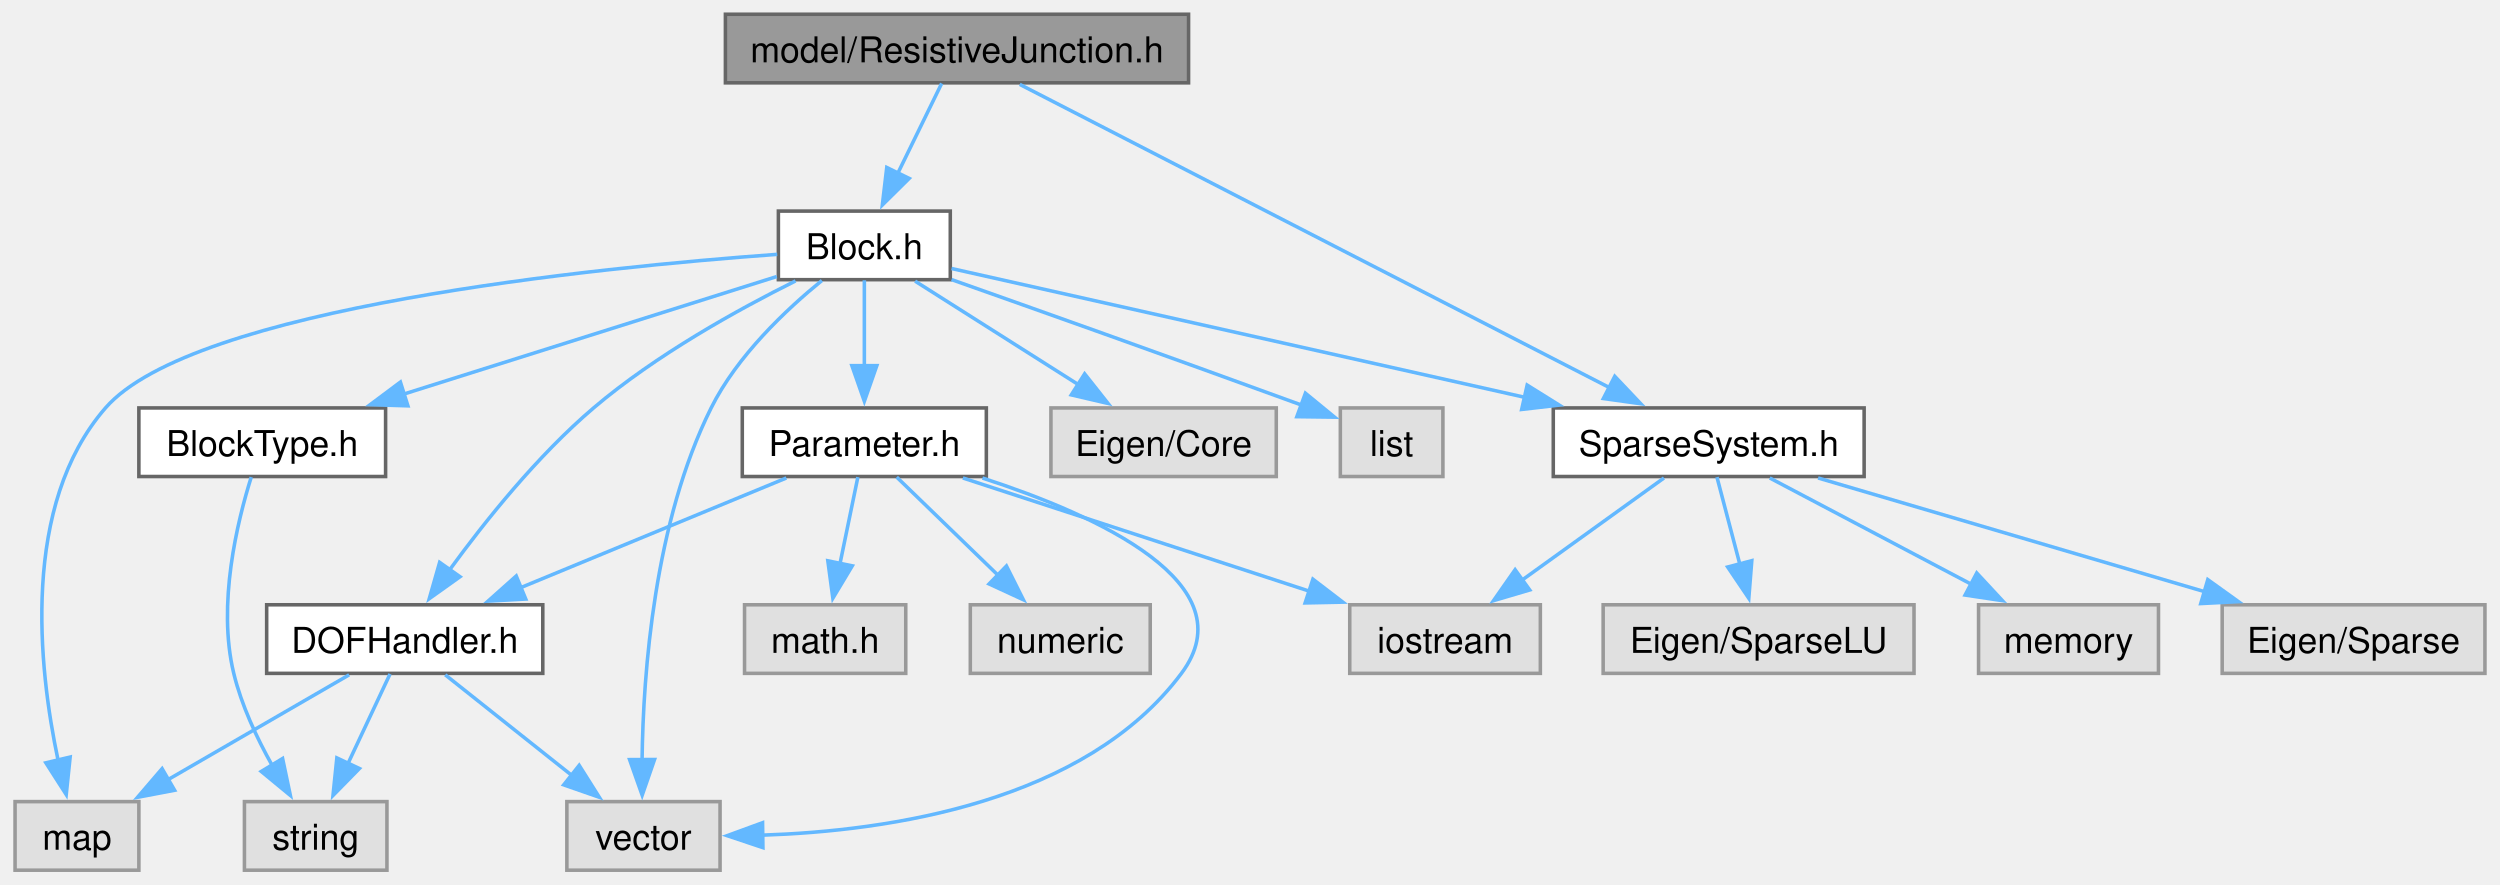
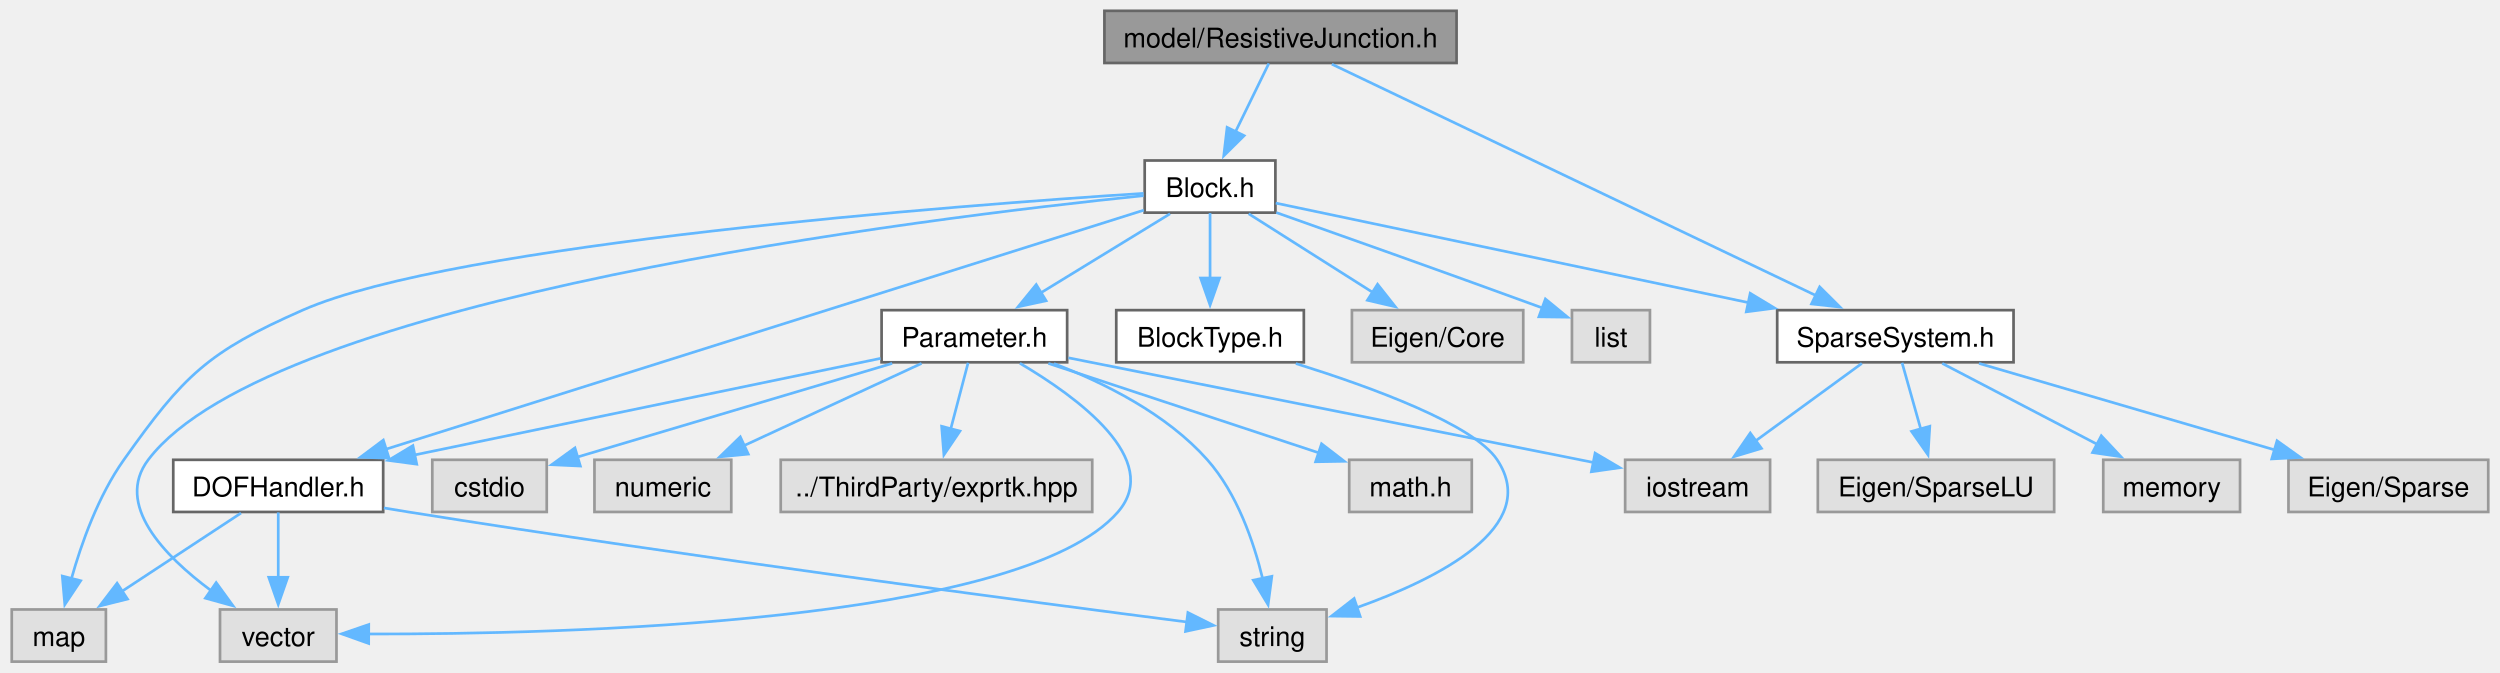
- <svg xmlns="http://www.w3.org/2000/svg" xmlns:xlink="http://www.w3.org/1999/xlink" width="701pt" height="248pt" viewBox="0.00 0.00 701.25 248.25">
+ <svg xmlns="http://www.w3.org/2000/svg" xmlns:xlink="http://www.w3.org/1999/xlink" width="922pt" height="248pt" viewBox="0.00 0.00 922.25 248.25">
  <g id="graph0" class="graph" transform="scale(1 1) rotate(0) translate(4 244.25)">
    <g id="Node000001" class="node">
      <g id="a_Node000001">
        <a xlink:title="model::ResistiveJunction source file">
-           <polygon fill="#999999" stroke="#666666" points="329.38,-240.25 199.38,-240.25 199.38,-221 329.38,-221 329.38,-240.25" />
-           <text text-anchor="middle" x="264.38" y="-226.75" font-family="Helvetica,sans-Serif" font-size="10.00">model/ResistiveJunction.h</text>
+           <polygon fill="#999999" stroke="#666666" points="533.38,-240.25 403.38,-240.25 403.38,-221 533.38,-221 533.38,-240.25" />
+           <text text-anchor="middle" x="468.38" y="-226.75" font-family="Helvetica,sans-Serif" font-size="10.00">model/ResistiveJunction.h</text>
        </a>
      </g>
    </g>
    <g id="Node000002" class="node">
      <g id="a_Node000002">
        <a xlink:href="_block_8h.html" target="_top" xlink:title="model::Block source file">
-           <polygon fill="white" stroke="#666666" points="262.5,-185 214.25,-185 214.25,-165.75 262.5,-165.75 262.5,-185" />
-           <text text-anchor="middle" x="238.38" y="-171.5" font-family="Helvetica,sans-Serif" font-size="10.00">Block.h</text>
+           <polygon fill="white" stroke="#666666" points="466.5,-185 418.25,-185 418.25,-165.75 466.5,-165.75 466.5,-185" />
+           <text text-anchor="middle" x="442.38" y="-171.5" font-family="Helvetica,sans-Serif" font-size="10.00">Block.h</text>
        </a>
      </g>
    </g>
    <g id="edge1_Node000001_Node000002" class="edge">
      <g id="a_edge1_Node000001_Node000002">
        <a xlink:title=" ">
-           <path fill="none" stroke="#63b8ff" d="M260.08,-220.83C256.75,-214.01 252.01,-204.31 247.81,-195.7" />
-           <polygon fill="#63b8ff" stroke="#63b8ff" points="250.96,-194.17 243.43,-186.72 244.67,-197.24 250.96,-194.17" />
-         </a>
-       </g>
-     </g>
-     <g id="Node000014" class="node">
-       <g id="a_Node000014">
+           <path fill="none" stroke="#63b8ff" d="M464.08,-220.83C460.75,-214.01 456.01,-204.31 451.81,-195.7" />
+           <polygon fill="#63b8ff" stroke="#63b8ff" points="454.96,-194.17 447.43,-186.72 448.67,-197.24 454.96,-194.17" />
+         </a>
+       </g>
+     </g>
+     <g id="Node000016" class="node">
+       <g id="a_Node000016">
        <a xlink:href="_sparse_system_8h.html" target="_top" xlink:title="SparseSystem source file.">
-           <polygon fill="white" stroke="#666666" points="519,-129.75 431.75,-129.75 431.75,-110.5 519,-110.5 519,-129.75" />
-           <text text-anchor="middle" x="475.38" y="-116.25" font-family="Helvetica,sans-Serif" font-size="10.00">SparseSystem.h</text>
-         </a>
-       </g>
-     </g>
-     <g id="edge23_Node000001_Node000014" class="edge">
-       <g id="a_edge23_Node000001_Node000014">
-         <a xlink:title=" ">
-           <path fill="none" stroke="#63b8ff" d="M282,-220.56C318.69,-201.69 403.52,-158.07 447.62,-135.4" />
-           <polygon fill="#63b8ff" stroke="#63b8ff" points="449.01,-138.62 456.3,-130.93 445.81,-132.39 449.01,-138.62" />
+           <polygon fill="white" stroke="#666666" points="739,-129.75 651.75,-129.75 651.75,-110.5 739,-110.5 739,-129.75" />
+           <text text-anchor="middle" x="695.38" y="-116.25" font-family="Helvetica,sans-Serif" font-size="10.00">SparseSystem.h</text>
+         </a>
+       </g>
+     </g>
+     <g id="edge26_Node000001_Node000016" class="edge">
+       <g id="a_edge26_Node000001_Node000016">
+         <a xlink:title=" ">
+           <path fill="none" stroke="#63b8ff" d="M487.34,-220.56C526.98,-201.61 618.85,-157.7 666.12,-135.11" />
+           <polygon fill="#63b8ff" stroke="#63b8ff" points="667.43,-138.36 674.94,-130.89 664.41,-132.05 667.43,-138.36" />
        </a>
      </g>
    </g>
    <g id="Node000003" class="node">
      <g id="a_Node000003">
        <a xlink:title=" ">
-           <polygon fill="#e0e0e0" stroke="#999999" points="354,-129.75 290.75,-129.75 290.75,-110.5 354,-110.5 354,-129.75" />
-           <text text-anchor="middle" x="322.38" y="-116.25" font-family="Helvetica,sans-Serif" font-size="10.00">Eigen/Core</text>
+           <polygon fill="#e0e0e0" stroke="#999999" points="558,-129.75 494.75,-129.75 494.75,-110.5 558,-110.5 558,-129.75" />
+           <text text-anchor="middle" x="526.38" y="-116.25" font-family="Helvetica,sans-Serif" font-size="10.00">Eigen/Core</text>
        </a>
      </g>
    </g>
    <g id="edge2_Node000002_Node000003" class="edge">
      <g id="a_edge2_Node000002_Node000003">
        <a xlink:title=" ">
-           <path fill="none" stroke="#63b8ff" d="M252.62,-165.34C265.17,-157.39 283.71,-145.64 298.52,-136.25" />
-           <polygon fill="#63b8ff" stroke="#63b8ff" points="300.21,-139.32 306.78,-131.01 296.46,-133.41 300.21,-139.32" />
+           <path fill="none" stroke="#63b8ff" d="M456.62,-165.34C469.17,-157.39 487.71,-145.64 502.52,-136.25" />
+           <polygon fill="#63b8ff" stroke="#63b8ff" points="504.21,-139.32 510.78,-131.01 500.46,-133.41 504.21,-139.32" />
        </a>
      </g>
    </g>
    <g id="Node000004" class="node">
      <g id="a_Node000004">
        <a xlink:title=" ">
-           <polygon fill="#e0e0e0" stroke="#999999" points="400.77,-129.75 371.98,-129.75 371.98,-110.5 400.77,-110.5 400.77,-129.75" />
-           <text text-anchor="middle" x="386.38" y="-116.25" font-family="Helvetica,sans-Serif" font-size="10.00">list</text>
+           <polygon fill="#e0e0e0" stroke="#999999" points="604.77,-129.75 575.98,-129.75 575.98,-110.5 604.77,-110.5 604.77,-129.75" />
+           <text text-anchor="middle" x="590.38" y="-116.25" font-family="Helvetica,sans-Serif" font-size="10.00">list</text>
        </a>
      </g>
    </g>
    <g id="edge3_Node000002_Node000004" class="edge">
      <g id="a_edge3_Node000002_Node000004">
        <a xlink:title=" ">
-           <path fill="none" stroke="#63b8ff" d="M262.85,-165.77C286.01,-157.59 322,-144.82 361.21,-130.51" />
-           <polygon fill="#63b8ff" stroke="#63b8ff" points="362.18,-133.88 370.37,-127.16 359.77,-127.3 362.18,-133.88" />
+           <path fill="none" stroke="#63b8ff" d="M466.85,-165.77C490.01,-157.59 526,-144.82 565.21,-130.51" />
+           <polygon fill="#63b8ff" stroke="#63b8ff" points="566.18,-133.88 574.37,-127.16 563.77,-127.3 566.18,-133.88" />
        </a>
      </g>
    </g>
    <g id="Node000005" class="node">
      <g id="a_Node000005">
        <a xlink:title=" ">
          <polygon fill="#e0e0e0" stroke="#999999" points="34.75,-19.25 0,-19.25 0,0 34.75,0 34.75,-19.25" />
          <text text-anchor="middle" x="17.38" y="-5.75" font-family="Helvetica,sans-Serif" font-size="10.00">map</text>
        </a>
      </g>
    </g>
    <g id="edge4_Node000002_Node000005" class="edge">
      <g id="a_edge4_Node000002_Node000005">
        <a xlink:title=" ">
-           <path fill="none" stroke="#63b8ff" d="M213.93,-172.86C163.34,-169.18 49.85,-157.91 25.38,-129.75 1.65,-102.46 6.54,-57.04 12.07,-30.88" />
-           <polygon fill="#63b8ff" stroke="#63b8ff" points="15.46,-31.76 14.36,-21.22 8.65,-30.14 15.46,-31.76" />
+           <path fill="none" stroke="#63b8ff" d="M417.84,-172.88C350.37,-168.5 163.36,-154.4 107.38,-129.75 72.36,-114.34 63.5,-105.71 41.38,-74.5 31.93,-61.18 25.7,-43.69 21.96,-30.38" />
+           <polygon fill="#63b8ff" stroke="#63b8ff" points="25.44,-29.86 19.58,-21.04 18.66,-31.59 25.44,-29.86" />
        </a>
      </g>
    </g>
    <g id="Node000006" class="node">
      <g id="a_Node000006">
        <a xlink:title=" ">
-           <polygon fill="#e0e0e0" stroke="#999999" points="197.88,-19.25 154.88,-19.25 154.88,0 197.88,0 197.88,-19.25" />
-           <text text-anchor="middle" x="176.38" y="-5.75" font-family="Helvetica,sans-Serif" font-size="10.00">vector</text>
+           <polygon fill="#e0e0e0" stroke="#999999" points="119.88,-19.25 76.88,-19.25 76.88,0 119.88,0 119.88,-19.25" />
+           <text text-anchor="middle" x="98.38" y="-5.75" font-family="Helvetica,sans-Serif" font-size="10.00">vector</text>
        </a>
      </g>
    </g>
    <g id="edge5_Node000002_Node000006" class="edge">
      <g id="a_edge5_Node000002_Node000006">
        <a xlink:title=" ">
-           <path fill="none" stroke="#63b8ff" d="M226.46,-165.51C216.46,-157.37 202.67,-144.39 195.38,-129.75 179.45,-97.82 176.31,-55.62 175.99,-30.97" />
-           <polygon fill="#63b8ff" stroke="#63b8ff" points="179.49,-31.07 176.02,-21.05 172.49,-31.04 179.49,-31.07" />
+           <path fill="none" stroke="#63b8ff" d="M417.84,-172.03C339.17,-163.96 95.69,-134.44 50.38,-74.5 37.95,-58.07 56.09,-39.21 73.52,-26.26" />
+           <polygon fill="#63b8ff" stroke="#63b8ff" points="75.46,-29.17 81.69,-20.6 71.47,-23.42 75.46,-29.17" />
        </a>
      </g>
    </g>
    <g id="Node000007" class="node">
      <g id="a_Node000007">
        <a xlink:href="_block_type_8h.html" target="_top" xlink:title="Specifies the types of blocks and their parameters.">
-           <polygon fill="white" stroke="#666666" points="104,-129.75 34.75,-129.75 34.75,-110.5 104,-110.5 104,-129.75" />
-           <text text-anchor="middle" x="69.38" y="-116.25" font-family="Helvetica,sans-Serif" font-size="10.00">BlockType.h</text>
+           <polygon fill="white" stroke="#666666" points="477,-129.75 407.75,-129.75 407.75,-110.5 477,-110.5 477,-129.75" />
+           <text text-anchor="middle" x="442.38" y="-116.25" font-family="Helvetica,sans-Serif" font-size="10.00">BlockType.h</text>
        </a>
      </g>
    </g>
    <g id="edge6_Node000002_Node000007" class="edge">
      <g id="a_edge6_Node000002_Node000007">
        <a xlink:title=" ">
-           <path fill="none" stroke="#63b8ff" d="M213.8,-166.63C186.37,-157.99 141.57,-143.87 109.14,-133.65" />
-           <polygon fill="#63b8ff" stroke="#63b8ff" points="110.26,-130.34 99.67,-130.67 108.16,-137.01 110.26,-130.34" />
+           <path fill="none" stroke="#63b8ff" d="M442.38,-165.58C442.38,-159.07 442.38,-149.92 442.38,-141.62" />
+           <polygon fill="#63b8ff" stroke="#63b8ff" points="445.88,-141.62 442.38,-131.62 438.88,-141.62 445.88,-141.62" />
        </a>
      </g>
    </g>
    <g id="Node000009" class="node">
      <g id="a_Node000009">
        <a xlink:href="_d_o_f_handler_8h.html" target="_top" xlink:title="model::DOFHandler source file">
-           <polygon fill="white" stroke="#666666" points="148.12,-74.5 70.62,-74.5 70.62,-55.25 148.12,-55.25 148.12,-74.5" />
-           <text text-anchor="middle" x="109.38" y="-61" font-family="Helvetica,sans-Serif" font-size="10.00">DOFHandler.h</text>
+           <polygon fill="white" stroke="#666666" points="137.12,-74.5 59.62,-74.5 59.62,-55.25 137.12,-55.25 137.12,-74.5" />
+           <text text-anchor="middle" x="98.38" y="-61" font-family="Helvetica,sans-Serif" font-size="10.00">DOFHandler.h</text>
        </a>
      </g>
    </g>
    <g id="edge8_Node000002_Node000009" class="edge">
      <g id="a_edge8_Node000002_Node000009">
        <a xlink:title=" ">
-           <path fill="none" stroke="#63b8ff" d="M219.07,-165.4C202.95,-157.38 179.86,-144.62 162.38,-129.75 146.63,-116.36 131.89,-97.92 121.97,-84.3" />
-           <polygon fill="#63b8ff" stroke="#63b8ff" points="124.89,-82.37 116.26,-76.22 119.17,-86.4 124.89,-82.37" />
+           <path fill="none" stroke="#63b8ff" d="M417.91,-166.66C359.19,-148.14 209.85,-101.03 138.07,-78.4" />
+           <polygon fill="#63b8ff" stroke="#63b8ff" points="139.28,-75.11 128.69,-75.44 137.17,-81.78 139.28,-75.11" />
        </a>
      </g>
    </g>
    <g id="Node000010" class="node">
      <g id="a_Node000010">
        <a xlink:href="_parameter_8h.html" target="_top" xlink:title="model::Parameter source file">
-           <polygon fill="white" stroke="#666666" points="272.62,-129.75 204.12,-129.75 204.12,-110.5 272.62,-110.5 272.62,-129.75" />
-           <text text-anchor="middle" x="238.38" y="-116.25" font-family="Helvetica,sans-Serif" font-size="10.00">Parameter.h</text>
+           <polygon fill="white" stroke="#666666" points="389.62,-129.75 321.12,-129.75 321.12,-110.5 389.62,-110.5 389.62,-129.75" />
+           <text text-anchor="middle" x="355.38" y="-116.25" font-family="Helvetica,sans-Serif" font-size="10.00">Parameter.h</text>
        </a>
      </g>
    </g>
    <g id="edge12_Node000002_Node000010" class="edge">
      <g id="a_edge12_Node000002_Node000010">
        <a xlink:title=" ">
-           <path fill="none" stroke="#63b8ff" d="M238.38,-165.58C238.38,-159.07 238.38,-149.92 238.38,-141.62" />
-           <polygon fill="#63b8ff" stroke="#63b8ff" points="241.88,-141.62 238.38,-131.62 234.88,-141.62 241.88,-141.62" />
-         </a>
-       </g>
-     </g>
-     <g id="edge18_Node000002_Node000014" class="edge">
-       <g id="a_edge18_Node000002_Node000014">
-         <a xlink:title=" ">
-           <path fill="none" stroke="#63b8ff" d="M262.85,-168.88C300.59,-160.4 373.85,-143.94 423.69,-132.74" />
-           <polygon fill="#63b8ff" stroke="#63b8ff" points="424.42,-136.16 433.41,-130.55 422.88,-129.33 424.42,-136.16" />
+           <path fill="none" stroke="#63b8ff" d="M427.62,-165.34C414.49,-157.31 395.05,-145.41 379.64,-135.98" />
+           <polygon fill="#63b8ff" stroke="#63b8ff" points="381.85,-133.23 371.5,-130.99 378.2,-139.2 381.85,-133.23" />
+         </a>
+       </g>
+     </g>
+     <g id="edge21_Node000002_Node000016" class="edge">
+       <g id="a_edge21_Node000002_Node000016">
+         <a xlink:title=" ">
+           <path fill="none" stroke="#63b8ff" d="M466.63,-169.27C506.59,-160.86 587.17,-143.9 641.22,-132.52" />
+           <polygon fill="#63b8ff" stroke="#63b8ff" points="641.78,-135.98 650.85,-130.5 640.34,-129.13 641.78,-135.98" />
        </a>
      </g>
    </g>
    <g id="Node000008" class="node">
      <g id="a_Node000008">
        <a xlink:title=" ">
-           <polygon fill="#e0e0e0" stroke="#999999" points="104.38,-19.25 64.38,-19.25 64.38,0 104.38,0 104.38,-19.25" />
-           <text text-anchor="middle" x="84.38" y="-5.75" font-family="Helvetica,sans-Serif" font-size="10.00">string</text>
+           <polygon fill="#e0e0e0" stroke="#999999" points="485.38,-19.25 445.38,-19.25 445.38,0 485.38,0 485.38,-19.25" />
+           <text text-anchor="middle" x="465.38" y="-5.75" font-family="Helvetica,sans-Serif" font-size="10.00">string</text>
        </a>
      </g>
    </g>
    <g id="edge7_Node000007_Node000008" class="edge">
      <g id="a_edge7_Node000007_Node000008">
        <a xlink:title=" ">
-           <path fill="none" stroke="#63b8ff" d="M66.29,-110.33C62.39,-97.91 56.69,-74.58 61.38,-55.25 63.55,-46.27 67.87,-37.07 72.19,-29.38" />
-           <polygon fill="#63b8ff" stroke="#63b8ff" points="75.09,-31.35 77.27,-20.98 69.1,-27.72 75.09,-31.35" />
+           <path fill="none" stroke="#63b8ff" d="M474.05,-110.04C502.04,-101.3 539.73,-87.52 548.38,-74.5 564.79,-49.79 526.56,-30.63 496.68,-19.98" />
+           <polygon fill="#63b8ff" stroke="#63b8ff" points="497.8,-16.67 487.21,-16.81 495.57,-23.3 497.8,-16.67" />
        </a>
      </g>
    </g>
    <g id="edge9_Node000009_Node000005" class="edge">
      <g id="a_edge9_Node000009_Node000005">
        <a xlink:title=" ">
-           <path fill="none" stroke="#63b8ff" d="M93.77,-54.84C79.76,-46.73 58.94,-34.68 42.57,-25.21" />
-           <polygon fill="#63b8ff" stroke="#63b8ff" points="44.78,-22.44 34.37,-20.46 41.27,-28.5 44.78,-22.44" />
+           <path fill="none" stroke="#63b8ff" d="M84.63,-54.84C72.65,-46.96 55,-35.36 40.79,-26.02" />
+           <polygon fill="#63b8ff" stroke="#63b8ff" points="42.73,-23.1 32.45,-20.53 38.88,-28.95 42.73,-23.1" />
        </a>
      </g>
    </g>
    <g id="edge11_Node000009_Node000006" class="edge">
      <g id="a_edge11_Node000009_Node000006">
        <a xlink:title=" ">
-           <path fill="none" stroke="#63b8ff" d="M120.74,-54.84C130.42,-47.15 144.57,-35.9 156.18,-26.68" />
-           <polygon fill="#63b8ff" stroke="#63b8ff" points="158.34,-29.43 163.99,-20.47 153.99,-23.95 158.34,-29.43" />
+           <path fill="none" stroke="#63b8ff" d="M98.38,-55.08C98.38,-48.57 98.38,-39.42 98.38,-31.12" />
+           <polygon fill="#63b8ff" stroke="#63b8ff" points="101.88,-31.12 98.38,-21.12 94.88,-31.12 101.88,-31.12" />
        </a>
      </g>
    </g>
    <g id="edge10_Node000009_Node000008" class="edge">
      <g id="a_edge10_Node000009_Node000008">
        <a xlink:title=" ">
-           <path fill="none" stroke="#63b8ff" d="M105.25,-55.08C102.05,-48.26 97.49,-38.56 93.45,-29.95" />
-           <polygon fill="#63b8ff" stroke="#63b8ff" points="96.65,-28.54 89.24,-20.98 90.32,-31.52 96.65,-28.54" />
-         </a>
-       </g>
-     </g>
-     <g id="edge16_Node000010_Node000006" class="edge">
-       <g id="a_edge16_Node000010_Node000006">
-         <a xlink:title=" ">
-           <path fill="none" stroke="#63b8ff" d="M271.53,-110.08C304.01,-99.54 346.1,-80.31 327.38,-55.25 300.33,-19.05 245.24,-10.99 209.61,-9.83" />
-           <polygon fill="#63b8ff" stroke="#63b8ff" points="209.91,-6.33 199.86,-9.69 209.81,-13.33 209.91,-6.33" />
-         </a>
-       </g>
-     </g>
-     <g id="edge17_Node000010_Node000009" class="edge">
-       <g id="a_edge17_Node000010_Node000009">
-         <a xlink:title=" ">
-           <path fill="none" stroke="#63b8ff" d="M216.49,-110.09C196.01,-101.64 165.16,-88.9 141.82,-79.27" />
-           <polygon fill="#63b8ff" stroke="#63b8ff" points="143.34,-76.11 132.76,-75.53 140.67,-82.58 143.34,-76.11" />
+           <path fill="none" stroke="#63b8ff" d="M137.39,-56.73C140.43,-56.22 143.45,-55.72 146.38,-55.25 251.55,-38.45 376.79,-21.95 434.03,-14.6" />
+           <polygon fill="#63b8ff" stroke="#63b8ff" points="434.2,-18.11 443.68,-13.37 433.32,-11.16 434.2,-18.11" />
+         </a>
+       </g>
+     </g>
+     <g id="edge18_Node000010_Node000006" class="edge">
+       <g id="a_edge18_Node000010_Node000006">
+         <a xlink:title=" ">
+           <path fill="none" stroke="#63b8ff" d="M372.17,-110.14C393.35,-97.68 425.08,-74.53 408.38,-55.25 372.79,-14.18 203.8,-10.04 131.41,-10.2" />
+           <polygon fill="#63b8ff" stroke="#63b8ff" points="131.76,-6.7 121.78,-10.25 131.79,-13.69 131.76,-6.7" />
+         </a>
+       </g>
+     </g>
+     <g id="edge17_Node000010_Node000008" class="edge">
+       <g id="a_edge17_Node000010_Node000008">
+         <a xlink:title=" ">
+           <path fill="none" stroke="#63b8ff" d="M384.75,-110.02C403.21,-102.97 426.3,-91.49 441.38,-74.5 452.33,-62.15 458.47,-44.32 461.79,-30.64" />
+           <polygon fill="#63b8ff" stroke="#63b8ff" points="465.19,-31.49 463.8,-20.99 458.33,-30.07 465.19,-31.49" />
+         </a>
+       </g>
+     </g>
+     <g id="edge20_Node000010_Node000009" class="edge">
+       <g id="a_edge20_Node000010_Node000009">
+         <a xlink:title=" ">
+           <path fill="none" stroke="#63b8ff" d="M320.71,-111.94C276.39,-102.76 199.3,-86.79 148.56,-76.27" />
+           <polygon fill="#63b8ff" stroke="#63b8ff" points="149.51,-72.89 139,-74.29 148.09,-79.75 149.51,-72.89" />
        </a>
      </g>
    </g>
    <g id="Node000011" class="node">
      <g id="a_Node000011">
        <a xlink:title=" ">
-           <polygon fill="#e0e0e0" stroke="#999999" points="250,-74.5 204.75,-74.5 204.75,-55.25 250,-55.25 250,-74.5" />
-           <text text-anchor="middle" x="227.38" y="-61" font-family="Helvetica,sans-Serif" font-size="10.00">math.h</text>
+           <polygon fill="#e0e0e0" stroke="#999999" points="539,-74.5 493.75,-74.5 493.75,-55.25 539,-55.25 539,-74.5" />
+           <text text-anchor="middle" x="516.38" y="-61" font-family="Helvetica,sans-Serif" font-size="10.00">math.h</text>
        </a>
      </g>
    </g>
    <g id="edge13_Node000010_Node000011" class="edge">
      <g id="a_edge13_Node000010_Node000011">
        <a xlink:title=" ">
-           <path fill="none" stroke="#63b8ff" d="M236.56,-110.33C235.2,-103.74 233.28,-94.46 231.55,-86.07" />
-           <polygon fill="#63b8ff" stroke="#63b8ff" points="234.99,-85.43 229.54,-76.34 228.13,-86.84 234.99,-85.43" />
+           <path fill="none" stroke="#63b8ff" d="M382.69,-110.09C410.29,-100.96 453,-86.84 482.69,-77.02" />
+           <polygon fill="#63b8ff" stroke="#63b8ff" points="483.54,-80.42 491.93,-73.96 481.34,-73.78 483.54,-80.42" />
        </a>
      </g>
    </g>
    <g id="Node000012" class="node">
      <g id="a_Node000012">
        <a xlink:title=" ">
-           <polygon fill="#e0e0e0" stroke="#999999" points="428.12,-74.5 374.62,-74.5 374.62,-55.25 428.12,-55.25 428.12,-74.5" />
-           <text text-anchor="middle" x="401.38" y="-61" font-family="Helvetica,sans-Serif" font-size="10.00">iostream</text>
+           <polygon fill="#e0e0e0" stroke="#999999" points="197.5,-74.5 155.25,-74.5 155.25,-55.25 197.5,-55.25 197.5,-74.5" />
+           <text text-anchor="middle" x="176.38" y="-61" font-family="Helvetica,sans-Serif" font-size="10.00">cstdio</text>
        </a>
      </g>
    </g>
    <g id="edge14_Node000010_Node000012" class="edge">
      <g id="a_edge14_Node000010_Node000012">
        <a xlink:title=" ">
-           <path fill="none" stroke="#63b8ff" d="M266.03,-110.09C292.77,-101.36 333.5,-88.05 363.3,-78.31" />
-           <polygon fill="#63b8ff" stroke="#63b8ff" points="364.28,-81.68 372.69,-75.24 362.1,-75.02 364.28,-81.68" />
+           <path fill="none" stroke="#63b8ff" d="M325.01,-110.09C292.71,-100.48 241.81,-85.34 208.76,-75.51" />
+           <polygon fill="#63b8ff" stroke="#63b8ff" points="209.91,-72.2 199.33,-72.7 207.91,-78.91 209.91,-72.2" />
        </a>
      </g>
    </g>
    <g id="Node000013" class="node">
      <g id="a_Node000013">
        <a xlink:title=" ">
-           <polygon fill="#e0e0e0" stroke="#999999" points="318.62,-74.5 268.12,-74.5 268.12,-55.25 318.62,-55.25 318.62,-74.5" />
-           <text text-anchor="middle" x="293.38" y="-61" font-family="Helvetica,sans-Serif" font-size="10.00">numeric</text>
+           <polygon fill="#e0e0e0" stroke="#999999" points="649.12,-74.5 595.62,-74.5 595.62,-55.25 649.12,-55.25 649.12,-74.5" />
+           <text text-anchor="middle" x="622.38" y="-61" font-family="Helvetica,sans-Serif" font-size="10.00">iostream</text>
        </a>
      </g>
    </g>
    <g id="edge15_Node000010_Node000013" class="edge">
      <g id="a_edge15_Node000010_Node000013">
        <a xlink:title=" ">
-           <path fill="none" stroke="#63b8ff" d="M247.46,-110.33C255.21,-102.82 266.59,-91.81 276.07,-82.63" />
-           <polygon fill="#63b8ff" stroke="#63b8ff" points="278.26,-85.38 283.01,-75.91 273.39,-80.35 278.26,-85.38" />
-         </a>
-       </g>
-     </g>
-     <g id="edge21_Node000014_Node000012" class="edge">
-       <g id="a_edge21_Node000014_Node000012">
-         <a xlink:title=" ">
-           <path fill="none" stroke="#63b8ff" d="M462.82,-110.09C451.91,-102.24 435.87,-90.7 422.91,-81.37" />
-           <polygon fill="#63b8ff" stroke="#63b8ff" points="425.13,-78.66 414.97,-75.66 421.04,-84.34 425.13,-78.66" />
+           <path fill="none" stroke="#63b8ff" d="M390.11,-112.15C392.9,-111.59 395.69,-111.04 398.38,-110.5 463.52,-97.48 539.33,-82.39 583.95,-73.51" />
+           <polygon fill="#63b8ff" stroke="#63b8ff" points="584.52,-76.97 593.65,-71.59 583.16,-70.1 584.52,-76.97" />
+         </a>
+       </g>
+     </g>
+     <g id="Node000014" class="node">
+       <g id="a_Node000014">
+         <a xlink:title=" ">
+           <polygon fill="#e0e0e0" stroke="#999999" points="265.62,-74.5 215.12,-74.5 215.12,-55.25 265.62,-55.25 265.62,-74.5" />
+           <text text-anchor="middle" x="240.38" y="-61" font-family="Helvetica,sans-Serif" font-size="10.00">numeric</text>
+         </a>
+       </g>
+     </g>
+     <g id="edge16_Node000010_Node000014" class="edge">
+       <g id="a_edge16_Node000010_Node000014">
+         <a xlink:title=" ">
+           <path fill="none" stroke="#63b8ff" d="M335.87,-110.09C317.86,-101.75 290.85,-89.25 270.15,-79.66" />
+           <polygon fill="#63b8ff" stroke="#63b8ff" points="271.9,-76.61 261.35,-75.59 268.96,-82.97 271.9,-76.61" />
        </a>
      </g>
    </g>
    <g id="Node000015" class="node">
      <g id="a_Node000015">
        <a xlink:title=" ">
-           <polygon fill="#e0e0e0" stroke="#999999" points="693.25,-74.5 619.5,-74.5 619.5,-55.25 693.25,-55.25 693.25,-74.5" />
-           <text text-anchor="middle" x="656.38" y="-61" font-family="Helvetica,sans-Serif" font-size="10.00">Eigen/Sparse</text>
-         </a>
-       </g>
-     </g>
-     <g id="edge19_Node000014_Node000015" class="edge">
-       <g id="a_edge19_Node000014_Node000015">
-         <a xlink:title=" ">
-           <path fill="none" stroke="#63b8ff" d="M506.08,-110.09C535.98,-101.29 581.65,-87.86 614.8,-78.11" />
-           <polygon fill="#63b8ff" stroke="#63b8ff" points="615.46,-81.56 624.07,-75.38 613.49,-74.84 615.46,-81.56" />
-         </a>
-       </g>
-     </g>
-     <g id="Node000016" class="node">
-       <g id="a_Node000016">
-         <a xlink:title=" ">
-           <polygon fill="#e0e0e0" stroke="#999999" points="533,-74.5 445.75,-74.5 445.75,-55.25 533,-55.25 533,-74.5" />
-           <text text-anchor="middle" x="489.38" y="-61" font-family="Helvetica,sans-Serif" font-size="10.00">Eigen/SparseLU</text>
-         </a>
-       </g>
-     </g>
-     <g id="edge20_Node000014_Node000016" class="edge">
-       <g id="a_edge20_Node000014_Node000016">
-         <a xlink:title=" ">
-           <path fill="none" stroke="#63b8ff" d="M477.69,-110.33C479.44,-103.67 481.92,-94.24 484.14,-85.78" />
-           <polygon fill="#63b8ff" stroke="#63b8ff" points="487.47,-86.88 486.63,-76.32 480.7,-85.1 487.47,-86.88" />
+           <polygon fill="#e0e0e0" stroke="#999999" points="398.88,-74.5 283.88,-74.5 283.88,-55.25 398.88,-55.25 398.88,-74.5" />
+           <text text-anchor="middle" x="341.38" y="-61" font-family="Helvetica,sans-Serif" font-size="10.00">../ThirdParty/exprtk.hpp</text>
+         </a>
+       </g>
+     </g>
+     <g id="edge19_Node000010_Node000015" class="edge">
+       <g id="a_edge19_Node000010_Node000015">
+         <a xlink:title=" ">
+           <path fill="none" stroke="#63b8ff" d="M353.06,-110.33C351.31,-103.67 348.83,-94.24 346.61,-85.78" />
+           <polygon fill="#63b8ff" stroke="#63b8ff" points="350.05,-85.1 344.12,-76.32 343.28,-86.88 350.05,-85.1" />
+         </a>
+       </g>
+     </g>
+     <g id="edge24_Node000016_Node000013" class="edge">
+       <g id="a_edge24_Node000016_Node000013">
+         <a xlink:title=" ">
+           <path fill="none" stroke="#63b8ff" d="M682.99,-110.09C672.23,-102.24 656.4,-90.7 643.62,-81.37" />
+           <polygon fill="#63b8ff" stroke="#63b8ff" points="645.94,-78.73 635.8,-75.67 641.81,-84.39 645.94,-78.73" />
        </a>
      </g>
    </g>
    <g id="Node000017" class="node">
      <g id="a_Node000017">
        <a xlink:title=" ">
-           <polygon fill="#e0e0e0" stroke="#999999" points="601.62,-74.5 551.12,-74.5 551.12,-55.25 601.62,-55.25 601.62,-74.5" />
-           <text text-anchor="middle" x="576.38" y="-61" font-family="Helvetica,sans-Serif" font-size="10.00">memory</text>
-         </a>
-       </g>
-     </g>
-     <g id="edge22_Node000014_Node000017" class="edge">
-       <g id="a_edge22_Node000014_Node000017">
-         <a xlink:title=" ">
-           <path fill="none" stroke="#63b8ff" d="M492.51,-110.09C508.03,-101.91 531.18,-89.71 549.22,-80.19" />
-           <polygon fill="#63b8ff" stroke="#63b8ff" points="550.61,-83.42 557.82,-75.66 547.34,-77.23 550.61,-83.42" />
+           <polygon fill="#e0e0e0" stroke="#999999" points="914.25,-74.5 840.5,-74.5 840.5,-55.25 914.25,-55.25 914.25,-74.5" />
+           <text text-anchor="middle" x="877.38" y="-61" font-family="Helvetica,sans-Serif" font-size="10.00">Eigen/Sparse</text>
+         </a>
+       </g>
+     </g>
+     <g id="edge22_Node000016_Node000017" class="edge">
+       <g id="a_edge22_Node000016_Node000017">
+         <a xlink:title=" ">
+           <path fill="none" stroke="#63b8ff" d="M726.25,-110.09C756.32,-101.29 802.24,-87.86 835.57,-78.11" />
+           <polygon fill="#63b8ff" stroke="#63b8ff" points="836.28,-81.54 844.9,-75.38 834.32,-74.83 836.28,-81.54" />
+         </a>
+       </g>
+     </g>
+     <g id="Node000018" class="node">
+       <g id="a_Node000018">
+         <a xlink:title=" ">
+           <polygon fill="#e0e0e0" stroke="#999999" points="754,-74.5 666.75,-74.5 666.75,-55.25 754,-55.25 754,-74.5" />
+           <text text-anchor="middle" x="710.38" y="-61" font-family="Helvetica,sans-Serif" font-size="10.00">Eigen/SparseLU</text>
+         </a>
+       </g>
+     </g>
+     <g id="edge23_Node000016_Node000018" class="edge">
+       <g id="a_edge23_Node000016_Node000018">
+         <a xlink:title=" ">
+           <path fill="none" stroke="#63b8ff" d="M697.85,-110.33C699.73,-103.67 702.38,-94.24 704.77,-85.78" />
+           <polygon fill="#63b8ff" stroke="#63b8ff" points="708.09,-86.89 707.43,-76.32 701.35,-84.99 708.09,-86.89" />
+         </a>
+       </g>
+     </g>
+     <g id="Node000019" class="node">
+       <g id="a_Node000019">
+         <a xlink:title=" ">
+           <polygon fill="#e0e0e0" stroke="#999999" points="822.62,-74.5 772.12,-74.5 772.12,-55.25 822.62,-55.25 822.62,-74.5" />
+           <text text-anchor="middle" x="797.38" y="-61" font-family="Helvetica,sans-Serif" font-size="10.00">memory</text>
+         </a>
+       </g>
+     </g>
+     <g id="edge25_Node000016_Node000019" class="edge">
+       <g id="a_edge25_Node000016_Node000019">
+         <a xlink:title=" ">
+           <path fill="none" stroke="#63b8ff" d="M712.68,-110.09C728.36,-101.91 751.73,-89.71 769.95,-80.19" />
+           <polygon fill="#63b8ff" stroke="#63b8ff" points="771.4,-83.38 778.65,-75.65 768.16,-77.18 771.4,-83.38" />
        </a>
      </g>
    </g>
  </g>
</svg>
